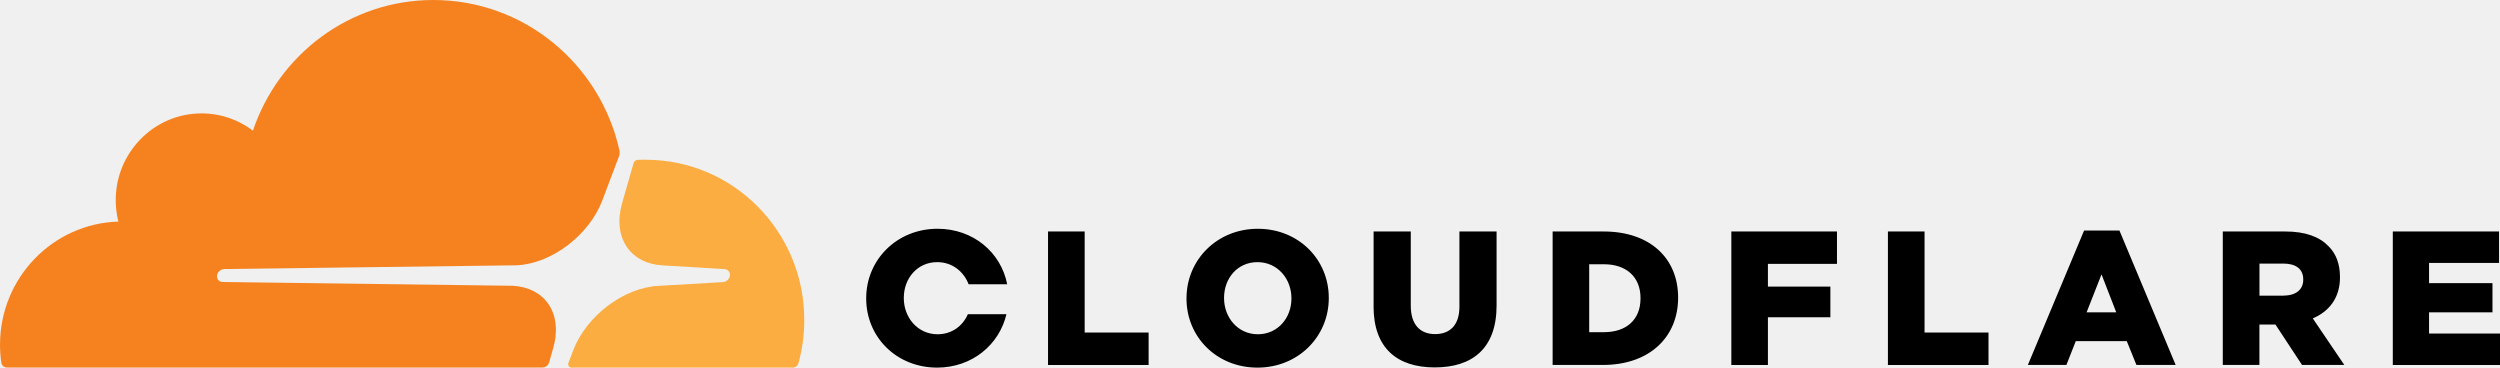
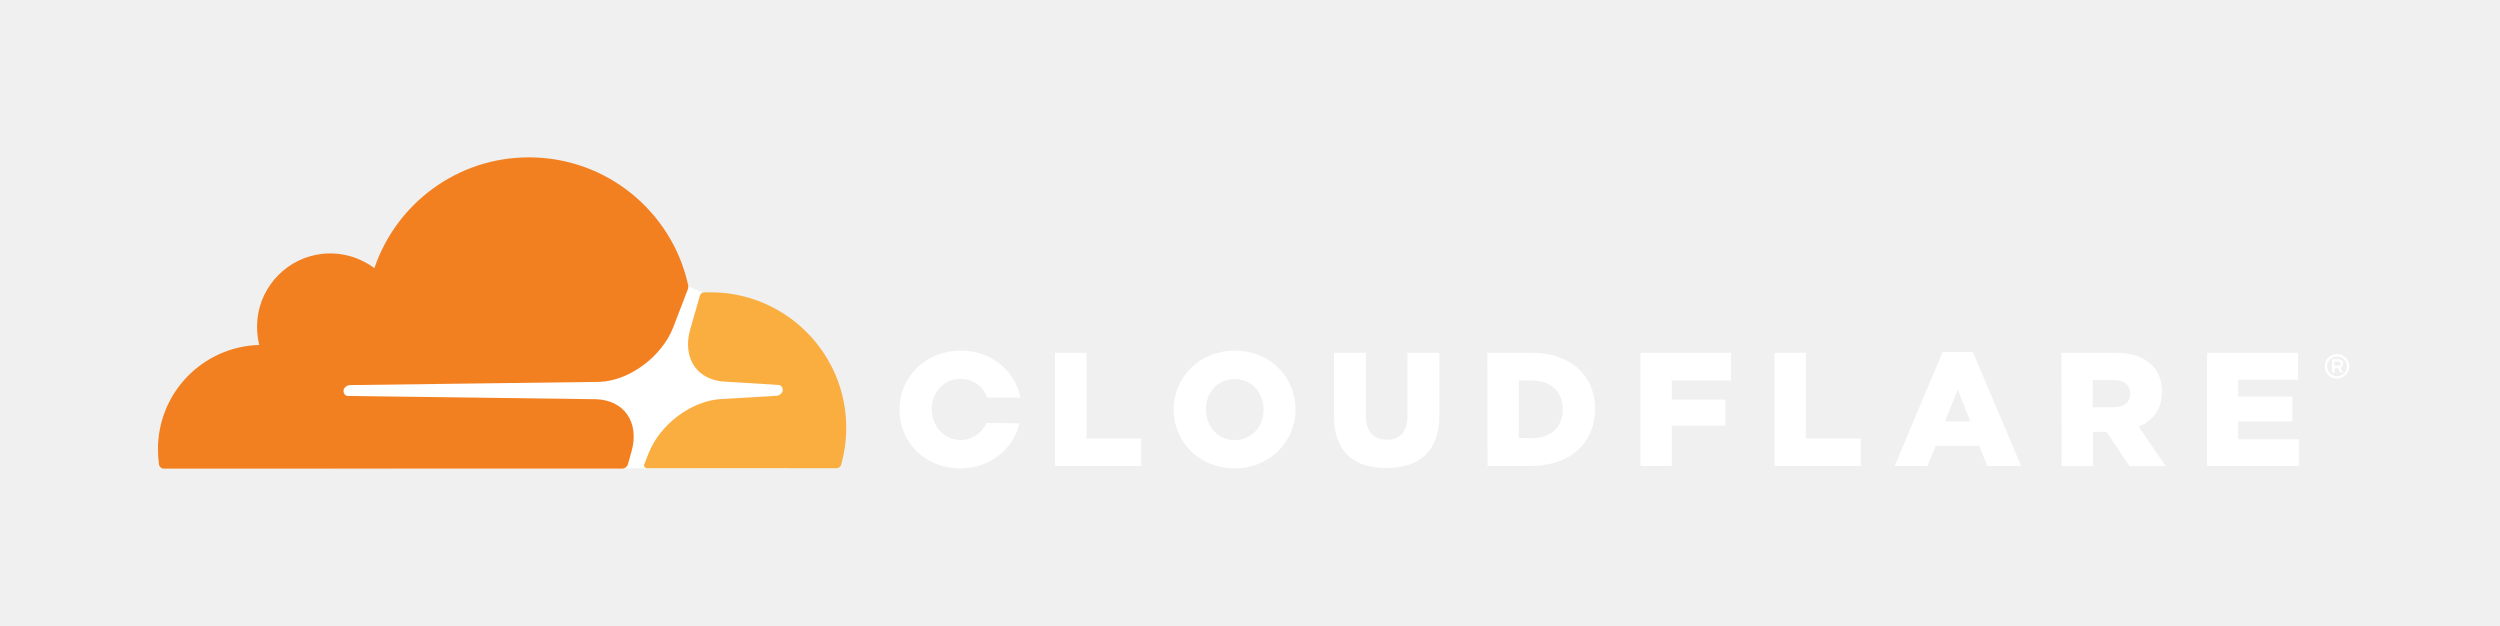
- <svg xmlns="http://www.w3.org/2000/svg" fill="none" height="30" style="width:204px;height:30px" viewBox="0 0 204 30" width="204">
-   <g clip-path="url(#a)">
-     <path d="M52.688 13.028c-.22 0-.437.008-.654.015a.297.297 0 0 0-.102.024.365.365 0 0 0-.236.255l-.93 3.249c-.401 1.397-.252 2.687.422 3.634.618.876 1.646 1.39 2.894 1.45l5.045.306c.15.008.28.08.359.199a.492.492 0 0 1 .051.434.64.64 0 0 1-.547.426l-5.242.306c-2.848.132-5.912 2.456-6.987 5.29l-.378 1a.28.28 0 0 0 .248.382h18.054a.48.48 0 0 0 .464-.35 13.12 13.12 0 0 0 .48-3.54c0-7.22-5.789-13.072-12.933-13.072" fill="#FBAD41" />
-     <path d="M85.519 18.886h2.99v8.249h5.218v2.647h-8.208V18.886ZM96.819 24.365v-.032c0-3.13 2.493-5.665 5.821-5.665 3.327 0 5.789 2.508 5.789 5.633v.032c0 3.129-2.493 5.665-5.821 5.665s-5.79-2.505-5.79-5.633Zm8.562 0v-.032c0-1.573-1.123-2.942-2.773-2.942-1.65 0-2.725 1.337-2.725 2.91v.032c0 1.572 1.122 2.942 2.757 2.942 1.634 0 2.741-1.338 2.741-2.91ZM112.086 25.003V18.89h3.033v6.055c0 1.572.783 2.317 1.985 2.317 1.201 0 1.985-.717 1.985-2.242v-6.134h3.032v6.039c0 3.519-1.985 5.056-5.049 5.056s-4.99-1.573-4.99-4.98M126.694 18.889h4.159c3.848 0 6.081 2.241 6.081 5.382v.032c0 3.14-2.265 5.477-6.144 5.477h-4.096V18.886v.004Zm4.202 8.216c1.788 0 2.97-.995 2.97-2.754v-.032c0-1.744-1.185-2.755-2.97-2.755h-1.217v5.541h1.217ZM141.277 18.886h8.621v2.648h-5.636v1.85h5.096v2.505h-5.096v3.893h-2.985V18.886ZM154.054 18.886h2.989v8.249h5.219v2.647h-8.208V18.886ZM170.067 18.809h2.878l4.589 10.971h-3.202l-.788-1.946h-4.159l-.768 1.946h-3.143l4.589-10.971h.004Zm2.619 6.676-1.202-3.097-1.217 3.097h2.419ZM181.383 18.889h5.096c1.647 0 2.789.438 3.509 1.182.635.621.954 1.465.954 2.536v.032c0 1.664-.879 2.77-2.218 3.344l2.572 3.797h-3.45l-2.17-3.3h-1.308v3.3h-2.989V18.886l.004.004Zm4.959 5.23c1.016 0 1.602-.497 1.602-1.29v-.031c0-.856-.614-1.29-1.618-1.29h-1.954v2.616h1.973l-.003-.004ZM195.253 18.886h8.669v2.568h-5.711v1.648h5.175v2.384h-5.175v1.728h5.79v2.568h-8.748V18.886ZM78.976 25.642c-.418.956-1.3 1.633-2.47 1.633-1.63 0-2.756-1.37-2.756-2.942V24.3c0-1.573 1.094-2.91 2.725-2.91 1.229 0 2.166.764 2.564 1.807h3.147c-.505-2.591-2.757-4.53-5.683-4.53-3.324 0-5.821 2.536-5.821 5.665v.032c0 3.129 2.461 5.633 5.79 5.633 2.843 0 5.068-1.864 5.655-4.36h-3.155l.004.004Z" fill="#000" />
-     <path d="m44.808 29.578.334-1.175c.402-1.397.253-2.687-.42-3.634-.62-.876-1.647-1.39-2.896-1.45l-23.665-.306a.467.467 0 0 1-.374-.199.492.492 0 0 1-.052-.434.64.64 0 0 1 .552-.426l23.886-.306c2.836-.131 5.9-2.456 6.975-5.29l1.362-3.6a.914.914 0 0 0 .04-.477C48.998 5.259 42.79 0 35.368 0c-6.842 0-12.647 4.462-14.73 10.665a6.92 6.92 0 0 0-4.911-1.374c-3.28.33-5.92 3.002-6.246 6.318a7.148 7.148 0 0 0 .18 2.472c-5.36.16-9.66 4.598-9.66 10.052 0 .493.035.979.106 1.453a.46.46 0 0 0 .457.402h43.704a.57.57 0 0 0 .54-.418" fill="#F6821F" />
+ <svg xmlns="http://www.w3.org/2000/svg" version="1.1" id="Layer_1" x="0px" y="0px" viewBox="0 0 1239.3 310.1" style="enable-background:new 0 0 1239.3 310.1;" xml:space="preserve">
+   <style type="text/css">
+   .st0{fill:#FFFFFF;}
+ 	.st1{fill:#F38020;}
+ 	.st2{fill:#FAAE40;}
+  </style>
+   <g>
+     <g>
+       <path class="st0" d="M1158.5,187.7c-3.4,0-6.1-2.7-6.1-6.1c0-3.3,2.7-6.1,6.1-6.1c3.3,0,6.1,2.7,6.1,6.1    C1164.6,185,1161.8,187.7,1158.5,187.7 M1158.5,176.7c-2.7,0-4.9,2.2-4.9,4.9c0,2.7,2.2,4.9,4.9,4.9c2.7,0,4.9-2.2,4.9-4.9    C1163.4,178.9,1161.2,176.7,1158.5,176.7 M1161.6,184.8h-1.4l-1.2-2.3h-1.6v2.3h-1.3v-6.7h3.2c1.4,0,2.3,0.9,2.3,2.2    c0,1-0.6,1.7-1.4,2L1161.6,184.8z M1159.2,181.3c0.5,0,1-0.3,1-1c0-0.8-0.4-1-1-1h-2v2L1159.2,181.3L1159.2,181.3z">
+    </path>
+       <polygon class="st0" points="523,174.9 538.6,174.9 538.6,217.4 565.7,217.4 565.7,231 523,231   ">
+    </polygon>
+       <path class="st0" d="M581.8,203.1V203c0-16.1,13-29.2,30.3-29.2s30.1,12.9,30.1,29v0.2c0,16.1-13,29.2-30.3,29.2    C594.7,232.1,581.8,219.2,581.8,203.1 M626.4,203.1V203c0-8.1-5.8-15.1-14.4-15.1c-8.5,0-14.2,6.9-14.2,15v0.2    c0,8.1,5.8,15.1,14.3,15.1C620.7,218.1,626.4,211.2,626.4,203.1">
+    </path>
+       <path class="st0" d="M661.3,206.4v-31.5h15.8v31.2c0,8.1,4.1,11.9,10.3,11.9s10.3-3.7,10.3-11.5v-31.6h15.8V206    c0,18.1-10.3,26-26.3,26C671.3,232.1,661.3,224,661.3,206.4">
+    </path>
+       <path class="st0" d="M737.3,174.9H759c20,0,31.7,11.5,31.7,27.7v0.2c0,16.2-11.8,28.2-32,28.2h-21.3L737.3,174.9L737.3,174.9z     M759.2,217.2c9.3,0,15.5-5.1,15.5-14.2v-0.2c0-9-6.2-14.2-15.5-14.2h-6.3v28.5L759.2,217.2L759.2,217.2z">
+    </path>
+       <polygon class="st0" points="813.2,174.9 858.1,174.9 858.1,188.6 828.7,188.6 828.7,198.1 855.3,198.1 855.3,211 828.7,211     828.7,231 813.2,231   ">
+    </polygon>
+       <polygon class="st0" points="879.7,174.9 895.2,174.9 895.2,217.4 922.4,217.4 922.4,231 879.7,231   ">
+    </polygon>
+       <path class="st0" d="M963,174.5h15l23.9,56.5h-16.7l-4.1-10h-21.6l-4,10h-16.3L963,174.5z M976.7,208.9l-6.2-15.9l-6.3,15.9H976.7    z">
+    </path>
+       <path class="st0" d="M1021.9,174.9h26.5c8.6,0,14.5,2.2,18.3,6.1c3.3,3.2,5,7.5,5,13.1v0.2c0,8.6-4.6,14.3-11.5,17.2l13.4,19.6    h-18l-11.3-17h-6.8v17h-15.5L1021.9,174.9L1021.9,174.9z M1047.7,201.9c5.3,0,8.3-2.6,8.3-6.6V195c0-4.4-3.2-6.6-8.4-6.6h-10.2    v13.5L1047.7,201.9L1047.7,201.9z">
+    </path>
+       <polygon class="st0" points="1094.1,174.9 1139.2,174.9 1139.2,188.2 1109.5,188.2 1109.5,196.6 1136.4,196.6 1136.4,208.9     1109.5,208.9 1109.5,217.8 1139.6,217.8 1139.6,231 1094.1,231   ">
+    </polygon>
+       <path class="st0" d="M489,209.7c-2.2,4.9-6.8,8.4-12.8,8.4c-8.5,0-14.3-7.1-14.3-15.1v-0.2c0-8.1,5.7-15,14.2-15    c6.4,0,11.3,3.9,13.3,9.3h16.4c-2.6-13.4-14.4-23.3-29.6-23.3c-17.3,0-30.3,13.1-30.3,29.2v0.2c0,16.1,12.8,29,30.1,29    c14.8,0,26.4-9.6,29.4-22.4L489,209.7L489,209.7z">
+    </path>
+     </g>
+     <g>
+       <polygon class="st0" points="391.1,169.6 348.2,145 340.8,141.8 165.3,143.1 165.3,232.1 391.1,232.2   ">
+    </polygon>
+       <path class="st1" d="M313,224c2.1-7.2,1.3-13.8-2.2-18.7c-3.2-4.5-8.6-7.1-15.1-7.4l-123.1-1.6c-0.8,0-1.5-0.4-1.9-1    c-0.4-0.6-0.5-1.4-0.3-2.2c0.4-1.2,1.6-2.1,2.9-2.2l124.2-1.6c14.7-0.7,30.7-12.6,36.3-27.2l7.1-18.5c0.3-0.8,0.4-1.6,0.2-2.4    c-8-36.2-40.3-63.2-78.9-63.2c-35.6,0-65.8,23-76.6,54.9c-7-5.2-15.9-8-25.5-7.1c-17.1,1.7-30.8,15.4-32.5,32.5    c-0.4,4.4-0.1,8.7,0.9,12.7c-27.9,0.8-50.2,23.6-50.2,51.7c0,2.5,0.2,5,0.5,7.5c0.2,1.2,1.2,2.1,2.4,2.1l227.2,0    c1.3,0,2.5-0.9,2.9-2.2L313,224z">
+    </path>
+       <path class="st2" d="M352.2,144.9c-1.1,0-2.3,0-3.4,0.1c-0.8,0-1.5,0.6-1.8,1.4l-4.8,16.7c-2.1,7.2-1.3,13.8,2.2,18.7    c3.2,4.5,8.6,7.1,15.1,7.4l26.2,1.6c0.8,0,1.5,0.4,1.9,1c0.4,0.6,0.5,1.5,0.3,2.2c-0.4,1.2-1.6,2.1-2.9,2.2l-27.3,1.6    c-14.8,0.7-30.7,12.6-36.3,27.2l-2,5.1c-0.4,1,0.3,2,1.4,2h93.8c1.1,0,2.1-0.7,2.4-1.8c1.6-5.8,2.5-11.9,2.5-18.2    C419.5,175,389.4,144.9,352.2,144.9">
+    </path>
+     </g>
  </g>
-   <defs>
-     <clipPath id="a">
-       <path d="M0 0h204v30H0z" fill="#FFF" />
-     </clipPath>
-   </defs>
</svg>
